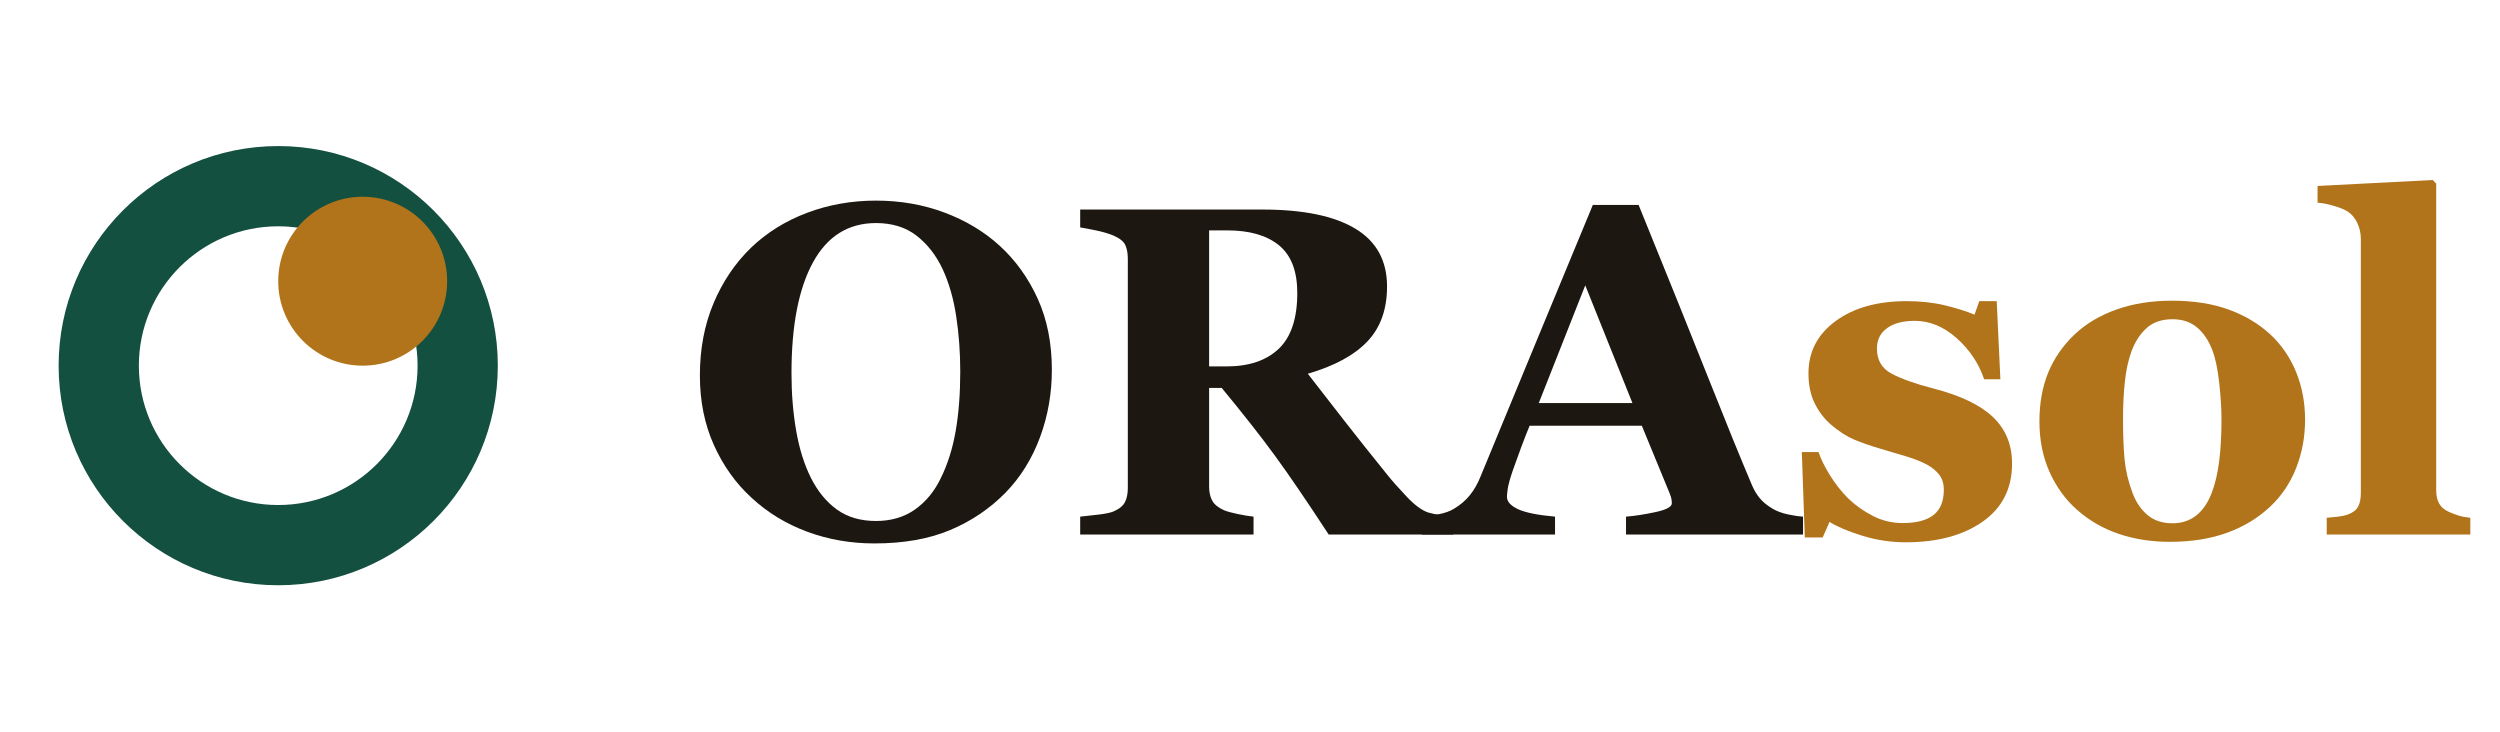
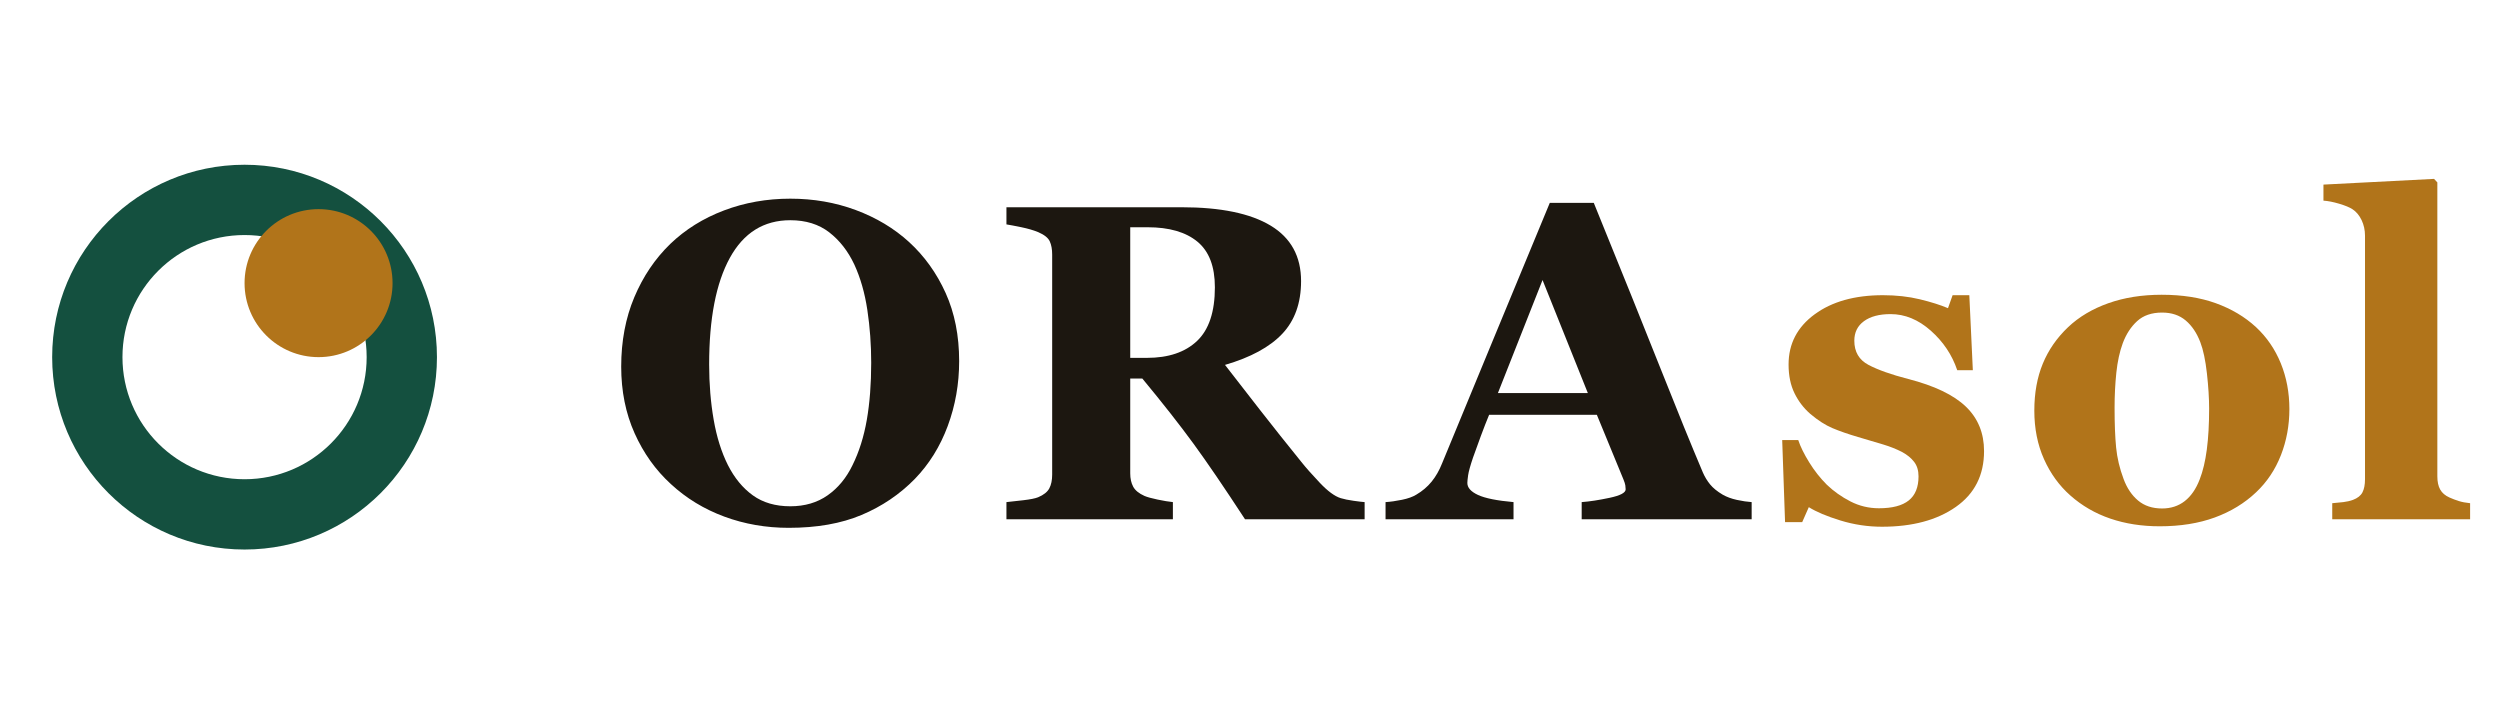
- <svg xmlns="http://www.w3.org/2000/svg" viewBox="0 0 629 184" role="img">
-   <g transform="translate(2 24.00) scale(1.0625)">
+ <svg xmlns="http://www.w3.org/2000/svg" viewBox="0 0 644 184" role="img">
+   <g transform="translate(2 31.00) scale(0.9531)">
    <path fill-rule="evenodd" fill="#14503f" d="M 64 12 A 52 52 0 1 1 64 116 A 52 52 0 1 1 64 12 Z M 64 31 A 33 33 0 1 0 64 97 A 33 33 0 1 0 64 31 Z" />
    <circle cx="84" cy="44" r="20" fill="#b1741a" />
  </g>
-   <g transform="translate(172.00 134.48) scale(0.057617 -0.057617)">
+   <g transform="translate(156.00 133.76) scale(0.056641 -0.056641)">
    <path fill="#1c1710" d="M1380 1261Q1485 1165 1546.5 1029.0Q1608 893 1608 719Q1608 564 1556.0 424.0Q1504 284 1406 183Q1303 78 1164.0 19.5Q1025 -39 833 -39Q678 -39 540.0 12.0Q402 63 297 160Q193 255 132.0 391.0Q71 527 71 694Q71 868 130.5 1009.5Q190 1151 294 1252Q397 1351 538.5 1404.5Q680 1458 840 1458Q999 1458 1138.5 1406.0Q1278 1354 1380 1261ZM1123 246Q1168 337 1188.0 452.0Q1208 567 1208 712Q1208 835 1190.5 951.5Q1173 1068 1131 1159Q1088 1250 1017.0 1305.0Q946 1360 840 1360Q659 1360 565.0 1188.5Q471 1017 471 704Q471 571 491.5 453.0Q512 335 556 247Q601 158 670.0 108.5Q739 59 840 59Q939 59 1010.0 109.0Q1081 159 1123 246Z" />
  </g>
-   <g transform="translate(267.80 134.48) scale(0.057617 -0.057617)">
+   <g transform="translate(255.35 133.76) scale(0.056641 -0.056641)">
    <path fill="#1c1710" d="M1698 0H1154Q1013 216 919.5 344.0Q826 472 687 640H632V209Q632 173 645.5 148.0Q659 123 697 106Q716 98 756.5 89.5Q797 81 826 78V0H69V78Q98 81 145.5 86.5Q193 92 213 100Q251 116 264.0 140.5Q277 165 277 203V1204Q277 1240 266.0 1264.0Q255 1288 213 1306Q181 1319 137.5 1328.0Q94 1337 69 1341V1419H865Q1132 1419 1270.5 1335.5Q1409 1252 1409 1083Q1409 934 1323.5 843.5Q1238 753 1063 702Q1131 614 1221.5 498.0Q1312 382 1410 261Q1441 222 1494.5 165.5Q1548 109 1589 96Q1612 89 1647.5 84.0Q1683 79 1698 78ZM1017 1055Q1017 1197 937.5 1262.5Q858 1328 711 1328H632V734H708Q855 734 936.0 811.0Q1017 888 1017 1055Z" />
  </g>
-   <g transform="translate(360.94 134.48) scale(0.057617 -0.057617)">
+   <g transform="translate(360.09 133.76) scale(0.056641 -0.056641)">
    <path fill="#1c1710" d="M1609 0H836V78Q890 82 963.0 97.5Q1036 113 1036 136Q1036 144 1034.5 154.0Q1033 164 1026 181L905 475H415Q398 434 377.5 379.0Q357 324 342 281Q323 225 319.5 200.0Q316 175 316 165Q316 133 364.5 110.5Q413 88 526 78V0H-56V78Q-23 80 18.5 88.5Q60 97 84 112Q125 136 153.5 171.0Q182 206 201 254Q317 535 433.5 817.0Q550 1099 691 1439H891Q1087 957 1198.0 677.0Q1309 397 1387 213Q1400 183 1420.0 158.5Q1440 134 1477 112Q1505 96 1542.0 88.0Q1579 80 1609 78ZM864 574 658 1088 455 574Z" />
  </g>
-   <g transform="translate(449.48 134.48) scale(0.057617 -0.057617)">
+   <g transform="translate(455.30 133.76) scale(0.056641 -0.056641)">
    <path fill="#b1741a" d="M521 -34Q424 -34 331.5 -5.5Q239 23 188 55L158 -13H80L67 360H140Q155 315 190.0 258.5Q225 202 270 157Q317 112 377.5 81.0Q438 50 507 50Q598 50 642.5 85.5Q687 121 687 195Q687 235 667.0 261.0Q647 287 612 306Q573 326 526.5 340.0Q480 354 412 374Q344 394 295.5 414.5Q247 435 195 479Q150 518 123.0 573.0Q96 628 96 704Q96 845 214.5 932.0Q333 1019 525 1019Q616 1019 692.5 1000.5Q769 982 821 960L842 1019H918L934 678H863Q828 782 743.0 857.5Q658 933 560 933Q483 933 439.0 901.0Q395 869 395 812Q395 736 459.5 702.0Q524 668 640 638Q819 592 902.0 512.5Q985 433 985 310Q985 146 856.5 56.0Q728 -34 521 -34Z" />
  </g>
-   <g transform="translate(509.03 134.48) scale(0.057617 -0.057617)">
+   <g transform="translate(520.02 133.76) scale(0.056641 -0.056641)">
    <path fill="#b1741a" d="M1079 874Q1153 805 1192.0 709.0Q1231 613 1231 501Q1231 390 1192.5 291.5Q1154 193 1080 123Q1001 48 891.5 8.0Q782 -32 641 -32Q519 -32 416.5 3.0Q314 38 235 108Q159 175 115.0 273.5Q71 372 71 494Q71 614 109.5 707.5Q148 801 225 874Q299 944 407.5 982.5Q516 1021 650 1021Q790 1021 896.5 982.5Q1003 944 1079 874ZM823 181Q845 237 855.5 317.0Q866 397 866 503Q866 573 856.0 663.0Q846 753 826 805Q802 868 759.5 904.0Q717 940 652 940Q581 940 538.5 901.0Q496 862 473 800Q452 743 444.0 666.5Q436 590 436 507Q436 398 443.0 326.5Q450 255 477 183Q500 121 543.0 85.0Q586 49 652 49Q712 49 755.0 82.5Q798 116 823 181Z" />
  </g>
-   <g transform="translate(583.10 134.48) scale(0.057617 -0.057617)">
+   <g transform="translate(598.52 133.76) scale(0.056641 -0.056641)">
    <path fill="#b1741a" d="M667 0H40V73Q66 75 90.5 78.0Q115 81 134 88Q166 100 177.5 122.5Q189 145 189 182V1290Q189 1328 173.5 1360.5Q158 1393 132 1410Q112 1423 71.5 1435.0Q31 1447 0 1449V1522L503 1548L518 1532V195Q518 158 531.0 135.0Q544 112 573 99Q593 90 615.0 83.0Q637 76 667 73Z" />
  </g>
</svg>
